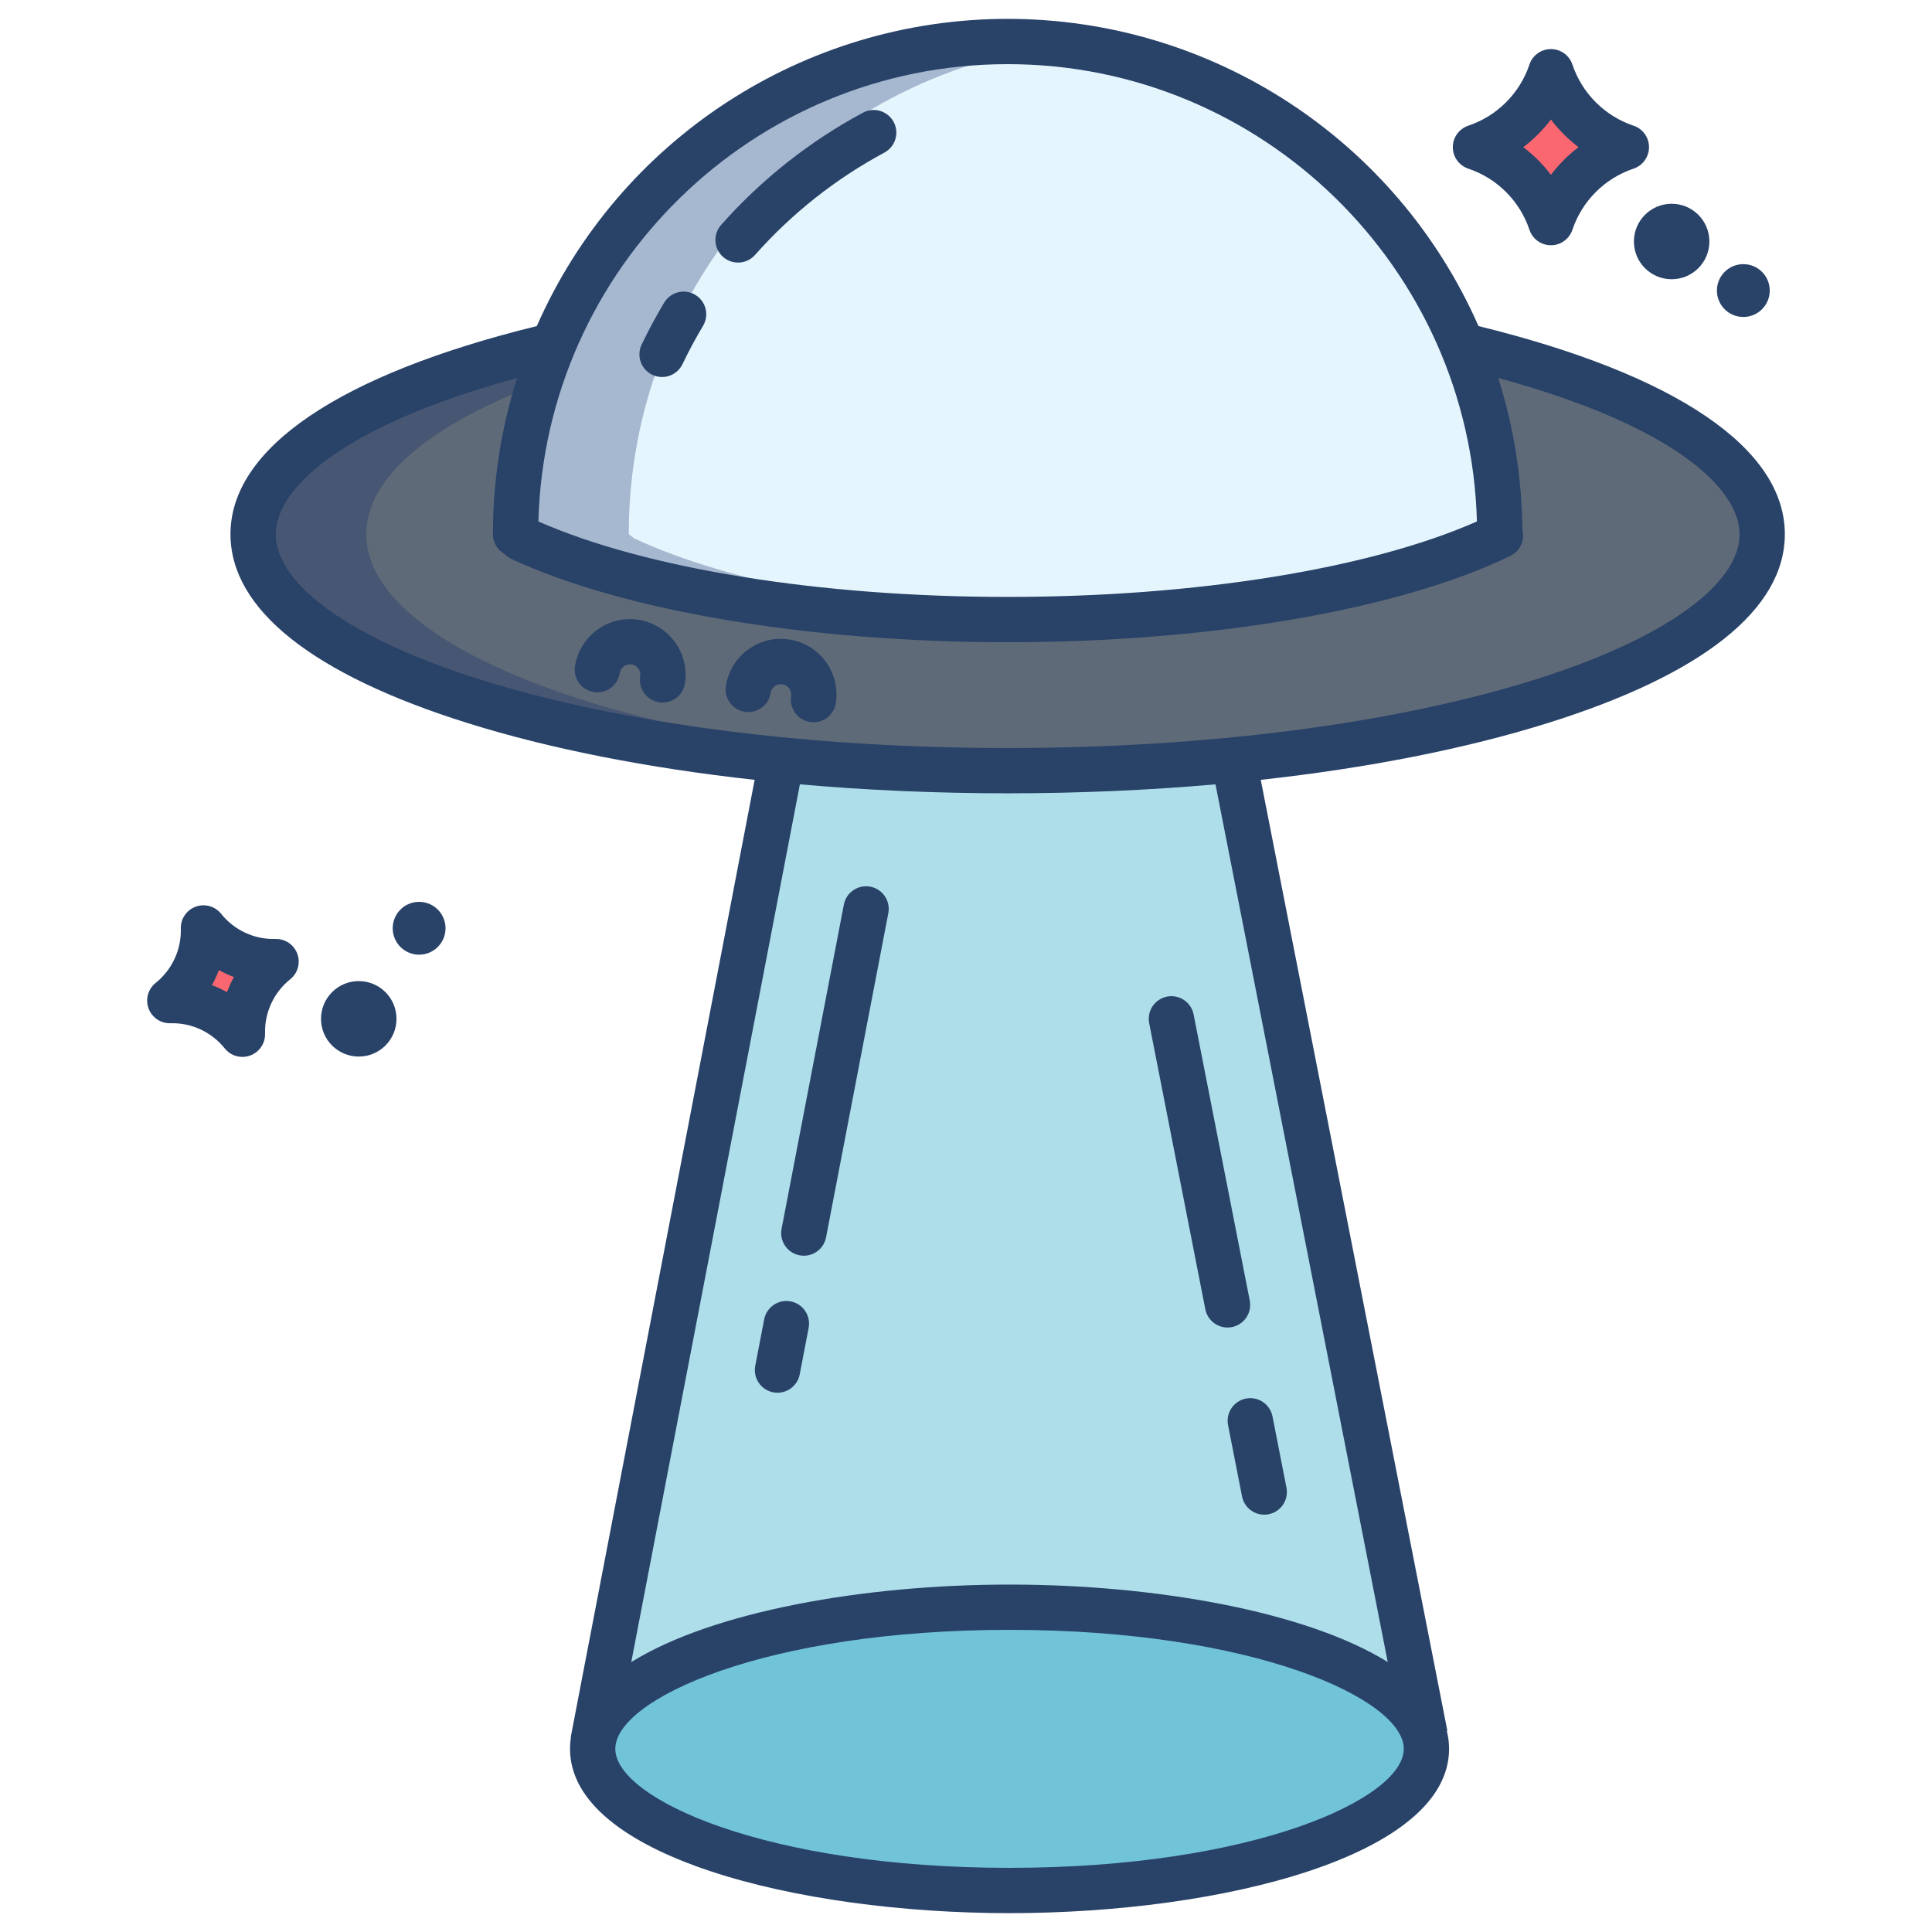
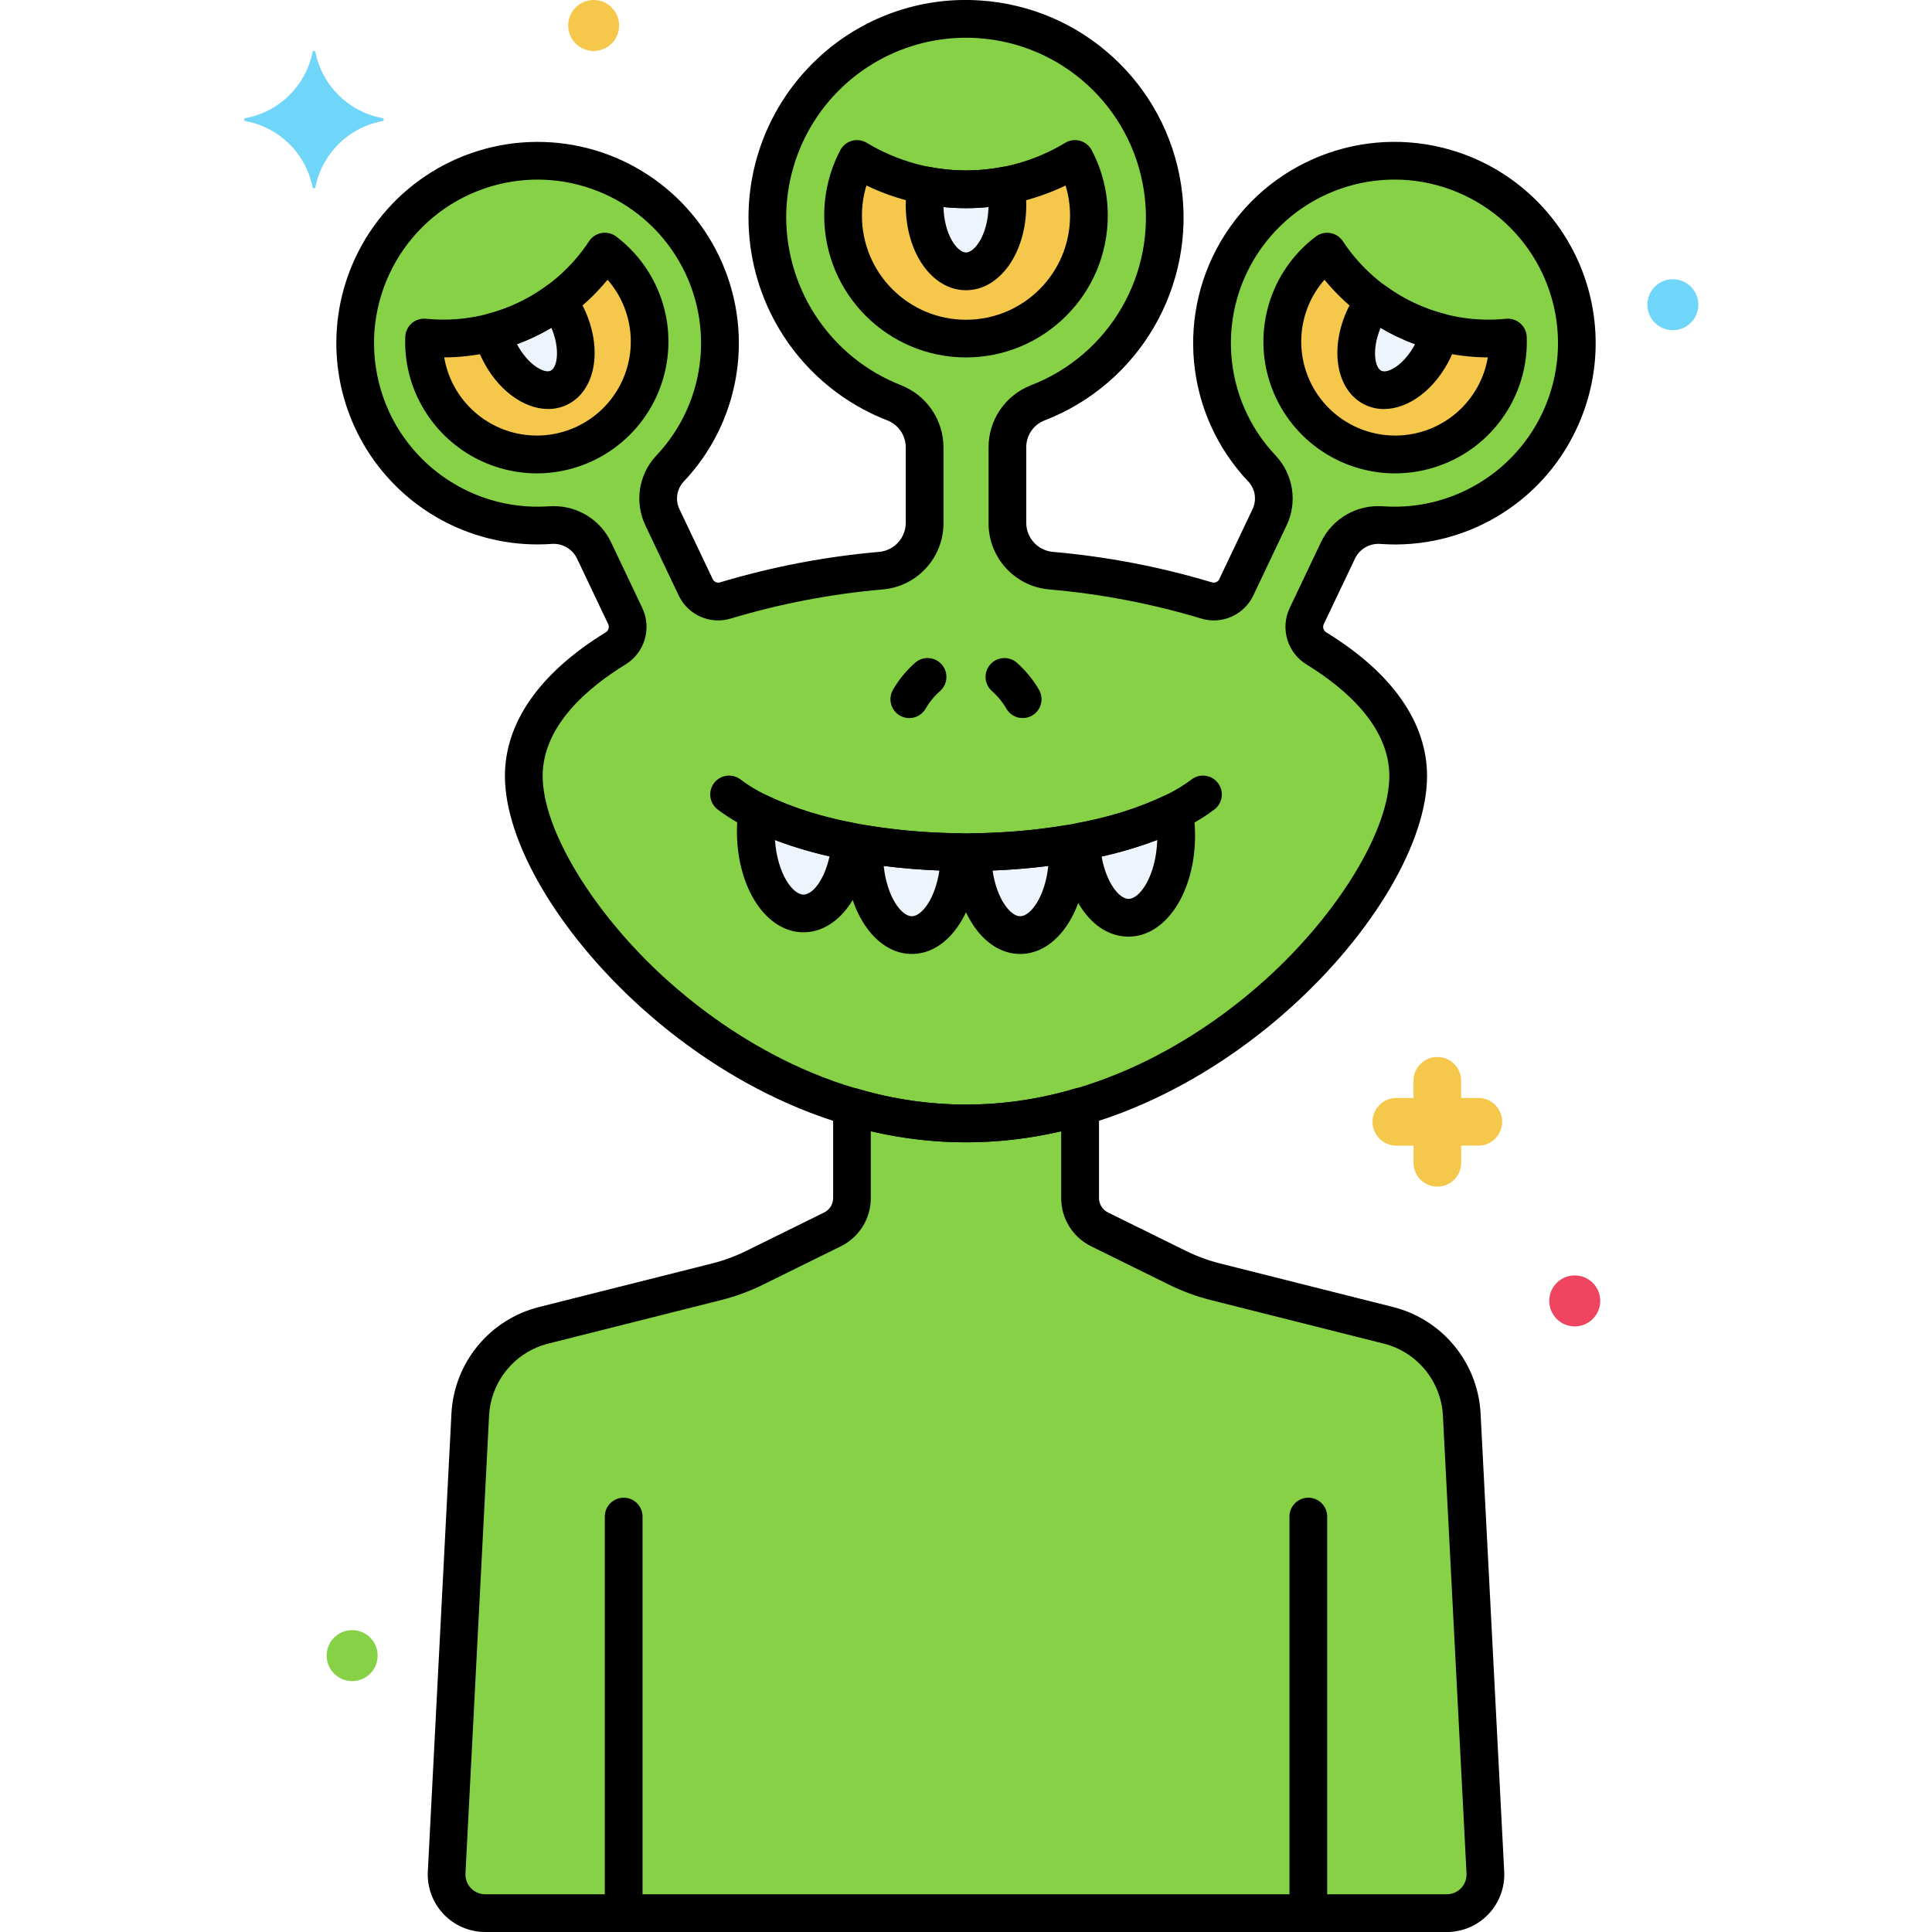
- <svg xmlns="http://www.w3.org/2000/svg" id="Layer_1" height="512" viewBox="0 0 512 512" width="512" data-name="Layer 1">
-   <path d="m387.54 91.55-240.99-.01c-48.28 11.44-79.47 29.59-79.47 50.02 0 28.06 58.86 51.82 140 59.8 18.93 1.87 39.07 2.87 59.96 2.87s41.03-1 59.96-2.87c81.14-7.98 140-31.74 140-59.8 0-20.43-31.19-38.57-79.46-50.01z" fill="#5f6a78" />
-   <path d="m418.65 31.36a31.791 31.791 0 0 0 12.36 7.64 31.631 31.631 0 0 0 -20 20 31.623 31.623 0 0 0 -20-20 31.631 31.631 0 0 0 20-20 31.558 31.558 0 0 0 7.64 12.36z" fill="#fb6771" />
-   <path d="m377.5 459.82a12.915 12.915 0 0 1 .52 3.64c0 20.73-49.47 37.54-110.48 37.54s-110.48-16.81-110.48-37.54a13.47 13.47 0 0 1 .32-2.89c4.34-19.38 52-34.64 110.16-34.64 57.4 0 104.58 14.87 109.96 33.89z" fill="#71c3d7" />
-   <path d="m327.03 201.71 50.64 258.07-.17.04c-5.38-19.02-52.56-33.89-109.96-33.89-58.16 0-105.82 15.26-110.16 34.64l-.06-.01 49.73-258.85.03-.35c18.93 1.87 39.07 2.87 59.96 2.87s41.03-1 59.96-2.87z" fill="#aedeea" />
-   <path d="m72.46 254.85c.23 0 .47 0 .7-.01a23.716 23.716 0 0 0 -8.93 18.54c0 .23 0 .47.01.7a23.724 23.724 0 0 0 -19.24-8.92 23.671 23.671 0 0 0 8.93-18.54c0-.23 0-.47-.01-.7a23.716 23.716 0 0 0 18.54 8.93z" fill="#fb6771" />
-   <path d="m397.45 141.56.18.37c-27.72 13.4-75.85 22.26-130.59 22.26-53.68 0-101.02-8.52-128.96-21.49l-1.45-1.14a130.41 130.41 0 1 1 260.82 0z" fill="#e5f5fd" />
-   <path d="m237.08 201.36c-81.14-7.98-140-31.74-140-59.8 0-20.429 31.187-38.579 79.465-50.019h-29.995c-48.28 11.44-79.47 29.59-79.47 50.02 0 28.06 58.86 51.82 140 59.8 18.93 1.87 39.07 2.87 59.96 2.87q7.57 0 15-.176c-15.548-.362-30.603-1.277-44.96-2.695z" fill="#475673" />
-   <path d="m168.08 142.7-1.45-1.14a130.453 130.453 0 0 1 115.41-129.705 130.525 130.525 0 0 0 -135.49 79.685 130.234 130.234 0 0 0 -9.92 50.02l1.45 1.14c27.94 12.97 75.28 21.49 128.96 21.49q7.585 0 14.99-.224c-47.43-1.423-88.646-9.519-113.95-21.266z" fill="#a6b7d0" />
-   <g fill="#284268">
-     <path d="m169.224 164.254a14.748 14.748 0 0 0 -16.845 12.305 6 6 0 1 0 11.857 1.849 2.746 2.746 0 1 1 5.425.852 6 6 0 1 0 11.858 1.848 14.774 14.774 0 0 0 -12.295-16.854z" />
-     <path d="m209.216 169.477a14.748 14.748 0 0 0 -16.845 12.305 6 6 0 0 0 11.858 1.848 2.745 2.745 0 1 1 5.424.852 6 6 0 1 0 11.858 1.849 14.772 14.772 0 0 0 -12.295-16.854z" />
-     <path d="m228.685 29.872a136.464 136.464 0 0 0 -37.579 29.734 6 6 0 0 0 8.977 7.965 124.5 124.5 0 0 1 34.283-27.129 6 6 0 1 0 -5.681-10.57z" />
-     <path d="m184.241 78.13a6 6 0 0 0 -8.229 2.069c-2.153 3.6-4.16 7.34-5.97 11.119a6 6 0 1 0 10.824 5.182c1.65-3.447 3.482-6.858 5.445-10.14a6 6 0 0 0 -2.07-8.23z" />
-     <path d="m389.117 44.692a25.741 25.741 0 0 1 16.2 16.2 6 6 0 0 0 11.385 0 25.744 25.744 0 0 1 16.2-16.2 6 6 0 0 0 0-11.384 25.744 25.744 0 0 1 -16.2-16.2 6 6 0 0 0 -11.385 0 25.741 25.741 0 0 1 -16.2 16.2 6 6 0 0 0 0 11.384zm21.894-13.015a37.988 37.988 0 0 0 7.322 7.323 37.988 37.988 0 0 0 -7.322 7.323 37.993 37.993 0 0 0 -7.323-7.323 37.993 37.993 0 0 0 7.323-7.323z" />
-     <path d="m72.983 248.838a17.758 17.758 0 0 1 -14.374-6.661 6 6 0 0 0 -10.688 3.923 17.808 17.808 0 0 1 -6.663 14.379 6 6 0 0 0 3.921 10.688 17.791 17.791 0 0 1 14.373 6.661 6 6 0 0 0 10.688-3.928 17.8 17.8 0 0 1 6.66-14.373 6 6 0 0 0 -3.919-10.689zm-12.833 14.082a30.111 30.111 0 0 0 -3.989-1.849 30.2 30.2 0 0 0 1.85-3.991 30.111 30.111 0 0 0 3.989 1.849 30.142 30.142 0 0 0 -1.85 3.991z" />
-     <circle cx="443.005" cy="64" r="10" />
-     <circle cx="95.073" cy="270" r="10" />
-     <circle cx="462.001" cy="77" r="7" />
-     <circle cx="111.07" cy="246" r="7" />
-     <path d="m230.653 234.979a6 6 0 0 0 -7.024 4.76l-16.5 85.906a6 6 0 1 0 11.785 2.264l16.5-85.909a6 6 0 0 0 -4.761-7.021z" />
-     <path d="m209.539 344.883a6 6 0 0 0 -7.024 4.761l-2.365 12.309a6 6 0 1 0 11.786 2.264l2.364-12.31a6 6 0 0 0 -4.761-7.024z" />
-     <path d="m325.45 377.682 3.7 18.878a6 6 0 0 0 11.776-2.311l-3.7-18.878a6 6 0 0 0 -11.776 2.311z" />
-     <path d="m309.279 264.112a6 6 0 0 0 -4.732 7.043l14.884 75.852a6 6 0 0 0 11.775-2.311l-14.884-75.851a6 6 0 0 0 -7.043-4.733z" />
-     <path d="m391.817 86.414a136.326 136.326 0 0 0 -249.556 0c-52.374 12.865-81.182 32.4-81.182 55.147 0 19.866 21.706 37.169 62.773 50.04 21.879 6.857 47.841 11.952 76.136 15.066l-48.736 253.685.065.013a19.5 19.5 0 0 0 -.255 3.1c0 28.279 60.011 43.537 116.477 43.537s116.479-15.258 116.479-43.537a19.483 19.483 0 0 0 -.607-4.806l.147-.029-49.444-251.964c28.286-3.114 54.24-8.209 76.114-15.064 41.066-12.871 62.772-30.174 62.772-50.04 0-22.75-28.808-42.282-81.183-55.148zm-124.778-69.414c67.474 0 122.572 54.06 124.361 121.192-28.446 12.559-74.455 20-124.362 20-49.7 0-95.9-7.458-124.362-20 1.792-67.132 56.889-121.192 124.363-121.192zm104.979 446.463c0 13.169-39.747 31.537-104.479 31.537s-104.477-18.368-104.477-31.537 39.747-31.536 104.477-31.536 104.479 18.373 104.479 31.536zm-4.254-23.006c-21.664-13.449-61.764-20.53-100.225-20.53s-78.587 7.086-100.248 20.545l44.688-232.615c17.7 1.564 36.188 2.375 55.06 2.375s37.371-.811 55.08-2.377zm38.875-260.306c-37.2 11.66-86.781 18.081-139.6 18.081s-102.4-6.421-139.6-18.081c-34.039-10.668-54.36-25.094-54.36-38.589 0-11.9 17.065-28.6 63.967-41.405a136.2 136.2 0 0 0 -6.416 41.405 5.992 5.992 0 0 0 3.048 5.219 5.946 5.946 0 0 0 1.873 1.365c29.759 13.805 78.913 22.047 131.488 22.047 53.794 0 103.588-8.545 133.2-22.858a6 6 0 0 0 3.2-6.912 136.178 136.178 0 0 0 -6.4-40.266c46.9 12.8 63.968 29.5 63.968 41.405-.007 13.495-20.329 27.921-54.368 38.589z" />
+ <svg xmlns="http://www.w3.org/2000/svg" height="512" viewBox="0 0 256 256" width="512">
+   <path d="m192.592 22.6a24.169 24.169 0 0 0 -25.339 39.523 5.77 5.77 0 0 1 .959 6.447l-4.391 9.236a3.316 3.316 0 0 1 -3.974 1.747 102.7 102.7 0 0 0 -20.623-3.944 6.348 6.348 0 0 1 -5.74-6.334v-9.975a6.286 6.286 0 0 1 3.959-5.893 26.326 26.326 0 1 0 -18.928-.017 6.318 6.318 0 0 1 4 5.908v9.982a6.348 6.348 0 0 1 -5.74 6.334 102.7 102.7 0 0 0 -20.623 3.944 3.316 3.316 0 0 1 -3.974-1.747l-4.391-9.236a5.77 5.77 0 0 1 .959-6.447 24.166 24.166 0 1 0 -15.865 7.459 5.925 5.925 0 0 1 5.811 3.309l4.16 8.752a3.347 3.347 0 0 1 -1.307 4.289c-7.61 4.676-12.141 10.532-12.141 16.892 0 15.313 26.234 46.039 58.6 46.039s58.6-30.726 58.6-46.039c0-6.36-4.531-12.216-12.141-16.892a3.347 3.347 0 0 1 -1.307-4.289l4.16-8.752a5.925 5.925 0 0 1 5.811-3.309 24.17 24.17 0 0 0 9.465-46.987z" fill="#87d147" />
+   <path d="m193.69 187.434a12.947 12.947 0 0 0 -9.767-11.836l-22.843-5.75a25.623 25.623 0 0 1 -5.08-1.866l-10.3-5.078a4.642 4.642 0 0 1 -2.59-4.164v-12.1a52.543 52.543 0 0 1 -30.23 0v12.1a4.642 4.642 0 0 1 -2.59 4.164l-10.29 5.078a25.623 25.623 0 0 1 -5.076 1.866l-22.847 5.752a12.947 12.947 0 0 0 -9.767 11.836l-3.128 60.664a5.116 5.116 0 0 0 5.109 5.4h127.418a5.116 5.116 0 0 0 5.109-5.4z" fill="#87d147" />
+   <path d="m128 25.086a27.788 27.788 0 0 1 -14.442-4.022 16.287 16.287 0 1 0 28.884 0 27.788 27.788 0 0 1 -14.442 4.022z" fill="#f5c84c" />
+   <path d="m69.757 42.369a25.5 25.5 0 0 1 -13.557 2.358 14.952 14.952 0 1 0 23.946-11.384 25.51 25.51 0 0 1 -10.389 9.026z" fill="#f5c84c" />
+   <path d="m186.243 42.369a25.5 25.5 0 0 0 13.557 2.358 14.952 14.952 0 1 1 -23.948-11.384 25.51 25.51 0 0 0 10.391 9.026z" fill="#f5c84c" />
+   <g fill="#edf4fc">
+     <path d="m122.761 24.581a13.714 13.714 0 0 0 -.245 2.6c0 4.847 2.455 8.775 5.484 8.775s5.484-3.928 5.484-8.775a13.714 13.714 0 0 0 -.245-2.6 28 28 0 0 1 -5.239.5 28 28 0 0 1 -5.239-.5z" />
+     <path d="m65.214 44.016a12.55 12.55 0 0 0 .822 2.252c1.91 4.018 5.494 6.307 8.006 5.114s3-5.419 1.088-9.437a12.533 12.533 0 0 0 -1.23-2.059 25.217 25.217 0 0 1 -8.688 4.13z" />
+     <path d="m190.786 44.016a12.55 12.55 0 0 1 -.822 2.252c-1.91 4.018-5.494 6.307-8.006 5.114s-3-5.419-1.088-9.437a12.533 12.533 0 0 1 1.228-2.059 25.217 25.217 0 0 0 8.688 4.13z" />
+     <path d="m100.329 107.547a18.537 18.537 0 0 0 -.184 2.576c0 6.027 2.828 10.913 6.318 10.913 3.215 0 5.864-4.153 6.26-9.522a48.565 48.565 0 0 1 -12.394-3.967z" />
+     <path d="m114.539 111.841c-.023.379-.036.764-.036 1.154 0 6.027 2.829 10.912 6.318 10.912s6.318-4.885 6.318-10.912c0-.03 0-.059 0-.089a82.353 82.353 0 0 1 -12.6-1.065z" />
+     <path d="m143.244 111.521c.244 5.641 2.965 10.089 6.293 10.089 3.49 0 6.318-4.886 6.318-10.912a18.421 18.421 0 0 0 -.263-3.109 48.824 48.824 0 0 1 -12.348 3.932z" />
+     <path d="m128.864 112.906v.089c0 6.027 2.829 10.912 6.318 10.912s6.318-4.885 6.318-10.907c0-.39-.013-.775-.036-1.154a82.353 82.353 0 0 1 -12.6 1.06z" />
  </g>
+   <path d="m195.941 145.487h-2.33v-2.33a3.158 3.158 0 0 0 -6.315 0v2.33h-2.329a3.158 3.158 0 0 0 0 6.315h2.333v2.33a3.158 3.158 0 0 0 6.315 0v-2.332h2.33a3.158 3.158 0 0 0 0-6.315z" fill="#f5c84c" />
+   <path d="m50.705 15.654a11.1 11.1 0 0 1 -8.9-8.717.2.2 0 0 0 -.4 0 11.1 11.1 0 0 1 -8.9 8.717.2.2 0 0 0 0 .386 11.1 11.1 0 0 1 8.9 8.717.2.2 0 0 0 .4 0 11.1 11.1 0 0 1 8.9-8.717.2.2 0 0 0 0-.386z" fill="#70d6f9" />
+   <circle cx="78.662" cy="3.377" fill="#f5c84c" r="3.377" />
+   <circle cx="208.662" cy="172.377" fill="#ef4460" r="3.377" />
+   <circle cx="46.662" cy="219.377" fill="#87d147" r="3.377" />
+   <circle cx="221.662" cy="40.377" fill="#70d6f9" r="3.377" />
+   <path d="m191.709 256h-127.418a7.616 7.616 0 0 1 -7.6-8.04l3.127-60.653a15.383 15.383 0 0 1 11.653-14.131l22.844-5.75a23.225 23.225 0 0 0 4.581-1.684l10.3-5.078a2.129 2.129 0 0 0 1.2-1.923v-12.1a2.5 2.5 0 0 1 3.2-2.4 50.072 50.072 0 0 0 28.828 0 2.5 2.5 0 0 1 3.2 2.4v12.1a2.129 2.129 0 0 0 1.2 1.923l10.3 5.077a23.159 23.159 0 0 0 4.581 1.685l22.844 5.75a15.379 15.379 0 0 1 11.637 14.124v.01l3.128 60.663a7.617 7.617 0 0 1 -7.606 8.03zm-76.324-106.117v8.856a7.1 7.1 0 0 1 -3.984 6.407l-10.3 5.079a28.171 28.171 0 0 1 -5.572 2.047l-22.843 5.751a10.4 10.4 0 0 0 -7.881 9.549l-3.128 60.654a2.617 2.617 0 0 0 2.614 2.774h127.418a2.616 2.616 0 0 0 2.613-2.763l-3.129-60.667a10.4 10.4 0 0 0 -7.88-9.545l-22.843-5.75a28.188 28.188 0 0 1 -5.572-2.049l-10.3-5.078a7.1 7.1 0 0 1 -3.985-6.407v-8.855a54.7 54.7 0 0 1 -25.228-.003z" />
+   <path d="m128 151.363c-20.277 0-35.713-11.229-43.11-17.923-10.926-9.886-17.985-21.9-17.985-30.616 0-7.084 4.61-13.662 13.332-19.021a.846.846 0 0 0 .359-1.086l-4.161-8.752a3.436 3.436 0 0 0 -3.383-1.888 26.668 26.668 0 0 1 -26.413-36.916 26.668 26.668 0 1 1 43.92 28.686 3.276 3.276 0 0 0 -.513 3.651l4.391 9.235a.818.818 0 0 0 .982.432 104.8 104.8 0 0 1 21.128-4.044 3.872 3.872 0 0 0 3.469-3.845v-9.982a3.832 3.832 0 0 0 -2.4-3.575 28.827 28.827 0 0 1 -9.346-47.9 28.609 28.609 0 0 1 21.576-7.759 28.826 28.826 0 0 1 8.494 55.676 3.8 3.8 0 0 0 -2.356 3.56v9.98a3.872 3.872 0 0 0 3.469 3.845 104.8 104.8 0 0 1 21.128 4.044.815.815 0 0 0 .982-.432l4.391-9.235a3.278 3.278 0 0 0 -.513-3.652 26.67 26.67 0 0 1 27.97-43.608 26.675 26.675 0 0 1 15.441 36.682 26.517 26.517 0 0 1 -25.9 15.157 3.438 3.438 0 0 0 -3.383 1.888l-4.169 8.752a.846.846 0 0 0 .359 1.086c8.722 5.359 13.332 11.937 13.332 19.021 0 8.712-7.059 20.73-17.985 30.616-7.393 6.694-22.829 17.923-43.106 17.923zm-54.678-84.295a8.372 8.372 0 0 1 7.629 4.75l4.16 8.752a5.845 5.845 0 0 1 -2.256 7.492c-5 3.071-10.95 8.124-10.95 14.762 0 7.138 6.719 18.2 16.339 26.909 6.864 6.211 21.155 16.63 39.756 16.63s32.892-10.419 39.756-16.63c9.62-8.706 16.339-19.771 16.339-26.909 0-6.638-5.954-11.691-10.95-14.762a5.845 5.845 0 0 1 -2.256-7.492l4.16-8.752a8.407 8.407 0 0 1 8.24-4.729 21.671 21.671 0 1 0 -14.224-6.689 8.31 8.31 0 0 1 1.405 9.244l-4.391 9.235a5.78 5.78 0 0 1 -6.966 3.064 99.911 99.911 0 0 0 -20.113-3.843 8.8 8.8 0 0 1 -8.012-8.824v-9.976a8.824 8.824 0 0 1 5.561-8.227 23.826 23.826 0 0 0 -7.015-46.023 23.827 23.827 0 0 0 -25.359 23.777 23.979 23.979 0 0 0 15.241 22.228 8.862 8.862 0 0 1 5.6 8.239v9.982a8.8 8.8 0 0 1 -8.011 8.824 99.908 99.908 0 0 0 -20.118 3.844 5.782 5.782 0 0 1 -6.966-3.064l-4.391-9.235a8.309 8.309 0 0 1 1.4-9.243 21.669 21.669 0 0 0 -22.703-35.439 21.67 21.67 0 0 0 8.484 42.126q.307-.021.611-.021z" />
+   <path d="m82.639 256a2.5 2.5 0 0 1 -2.5-2.5v-52.546a2.5 2.5 0 0 1 5 0v52.546a2.5 2.5 0 0 1 -2.5 2.5z" />
+   <path d="m173.361 256a2.5 2.5 0 0 1 -2.5-2.5v-52.546a2.5 2.5 0 0 1 5 0v52.546a2.5 2.5 0 0 1 -2.5 2.5z" />
+   <path d="m128 115.418c-13.722 0-26.341-3.135-32.935-8.181a2.5 2.5 0 0 1 3.039-3.97c5.676 4.344 17.411 7.151 29.9 7.151s24.22-2.807 29.9-7.151a2.5 2.5 0 0 1 3.039 3.97c-6.602 5.046-19.221 8.181-32.943 8.181z" />
+   <path d="m120.485 95.151a2.5 2.5 0 0 1 -2.17-3.737 14.465 14.465 0 0 1 2.99-3.639 2.5 2.5 0 0 1 3.3 3.754 9.407 9.407 0 0 0 -1.948 2.36 2.5 2.5 0 0 1 -2.172 1.262z" />
+   <path d="m135.515 95.151a2.5 2.5 0 0 1 -2.175-1.262 9.407 9.407 0 0 0 -1.948-2.36 2.5 2.5 0 0 1 3.3-3.754 14.465 14.465 0 0 1 2.99 3.639 2.5 2.5 0 0 1 -2.17 3.737z" />
+   <path d="m128 47.362a18.808 18.808 0 0 1 -18.787-18.786 18.567 18.567 0 0 1 2.128-8.667 2.5 2.5 0 0 1 3.512-.983 25.377 25.377 0 0 0 13.147 3.66 25.377 25.377 0 0 0 13.147-3.66 2.5 2.5 0 0 1 3.512.983 18.567 18.567 0 0 1 2.128 8.667 18.808 18.808 0 0 1 -18.787 18.786zm-13.194-22.781a13.6 13.6 0 0 0 -.593 4 13.787 13.787 0 0 0 27.574 0 13.6 13.6 0 0 0 -.593-4 30.4 30.4 0 0 1 -13.194 3 30.4 30.4 0 0 1 -13.194-3z" />
+   <path d="m71.145 62.724a17.5 17.5 0 0 1 -15.773-9.969 17.247 17.247 0 0 1 -1.672-8.119 2.5 2.5 0 0 1 2.75-2.4 23.07 23.07 0 0 0 12.233-2.129 23.083 23.083 0 0 0 9.374-8.143 2.5 2.5 0 0 1 3.593-.62 17.459 17.459 0 0 1 -10.505 31.38zm-12.286-15.368a12.451 12.451 0 1 0 21.646-10.291 28.178 28.178 0 0 1 -21.646 10.291z" />
+   <path d="m184.855 62.724a17.447 17.447 0 0 1 -10.506-31.376 2.5 2.5 0 0 1 3.593.62 23.083 23.083 0 0 0 9.374 8.143 23.047 23.047 0 0 0 12.234 2.129 2.5 2.5 0 0 1 2.75 2.4 17.43 17.43 0 0 1 -11.586 17.07 17.456 17.456 0 0 1 -5.859 1.014zm-9.355-25.659a12.451 12.451 0 1 0 21.645 10.291 28.109 28.109 0 0 1 -11.971-2.729 28.1 28.1 0 0 1 -9.674-7.562z" />
+   <path d="m128 38.456c-4.477 0-7.984-4.952-7.984-11.274a16.131 16.131 0 0 1 .291-3.077 2.5 2.5 0 0 1 2.921-1.98 25.076 25.076 0 0 0 9.544 0 2.5 2.5 0 0 1 2.921 1.98 16.131 16.131 0 0 1 .291 3.077c0 6.318-3.507 11.274-7.984 11.274zm-2.981-11.022c.077 3.63 1.819 6.022 2.981 6.022s2.9-2.392 2.981-6.022a29.26 29.26 0 0 1 -5.962 0z" />
+   <path d="m72.623 54.194c-3.285 0-6.831-2.616-8.845-6.852a15.1 15.1 0 0 1 -.985-2.7 2.5 2.5 0 0 1 1.789-3.042 22.714 22.714 0 0 0 7.843-3.729 2.5 2.5 0 0 1 3.49.534 15.106 15.106 0 0 1 1.473 2.47c2.541 5.345 1.543 10.953-2.273 12.768a5.761 5.761 0 0 1 -2.492.551zm-4.123-8.594c1.441 2.728 3.6 3.934 4.468 3.52s1.3-2.848.092-5.687c-.732.435-1.478.833-2.23 1.19s-1.53.689-2.33.977z" />
+   <path d="m183.377 54.2a5.765 5.765 0 0 1 -2.492-.555c-3.816-1.815-4.814-7.423-2.273-12.768a15.106 15.106 0 0 1 1.473-2.47 2.5 2.5 0 0 1 3.49-.534 22.691 22.691 0 0 0 7.843 3.729 2.5 2.5 0 0 1 1.789 3.043 15.1 15.1 0 0 1 -.985 2.7c-2.014 4.233-5.561 6.855-8.845 6.855zm-.437-10.758c-1.2 2.839-.777 5.274.092 5.687s3.026-.791 4.468-3.52c-.8-.292-1.579-.62-2.331-.977s-1.497-.76-2.229-1.195z" />
+   <path d="m106.462 123.535c-4.944 0-8.817-5.891-8.817-13.412a21.218 21.218 0 0 1 .208-2.922 2.5 2.5 0 0 1 3.6-1.888 46.335 46.335 0 0 0 11.745 3.748 2.5 2.5 0 0 1 2.018 2.638c-.506 6.859-4.188 11.836-8.754 11.836zm-3.775-12.224c.313 4.447 2.342 7.224 3.775 7.224 1.257 0 2.778-1.994 3.456-5.057a54.036 54.036 0 0 1 -7.231-2.167z" />
+   <path d="m120.821 126.407c-4.945 0-8.818-5.891-8.818-13.412 0-.441.015-.877.04-1.306a2.5 2.5 0 0 1 2.9-2.314 79.617 79.617 0 0 0 12.212 1.03 2.5 2.5 0 0 1 2.475 2.46v.13c.009 7.521-3.864 13.412-8.809 13.412zm-3.727-11.668c.435 4.121 2.355 6.668 3.727 6.668 1.3 0 3.1-2.3 3.652-6.065-2.513-.098-4.98-.299-7.379-.603z" />
+   <path d="m149.538 124.109c-4.781 0-8.478-5.249-8.791-12.48a2.5 2.5 0 0 1 2.024-2.564 46.535 46.535 0 0 0 11.7-3.713 2.5 2.5 0 0 1 3.58 1.814 20.9 20.9 0 0 1 .3 3.531c.004 7.521-3.869 13.412-8.813 13.412zm-3.569-10.609c.63 3.519 2.348 5.607 3.569 5.607 1.495 0 3.64-3.024 3.807-7.814a55.026 55.026 0 0 1 -7.376 2.207z" />
+   <path d="m135.179 126.407c-4.945 0-8.818-5.891-8.818-13.412 0-.038 0-.126 0-.163a2.538 2.538 0 0 1 2.475-2.427 79.617 79.617 0 0 0 12.212-1.03 2.5 2.5 0 0 1 2.905 2.314c.025.429.04.865.04 1.306.007 7.521-3.869 13.412-8.814 13.412zm-3.658-11.065c.543 3.75 2.35 6.065 3.658 6.065 1.372 0 3.292-2.547 3.727-6.668-2.401.304-4.87.506-7.385.603z" />
</svg>
